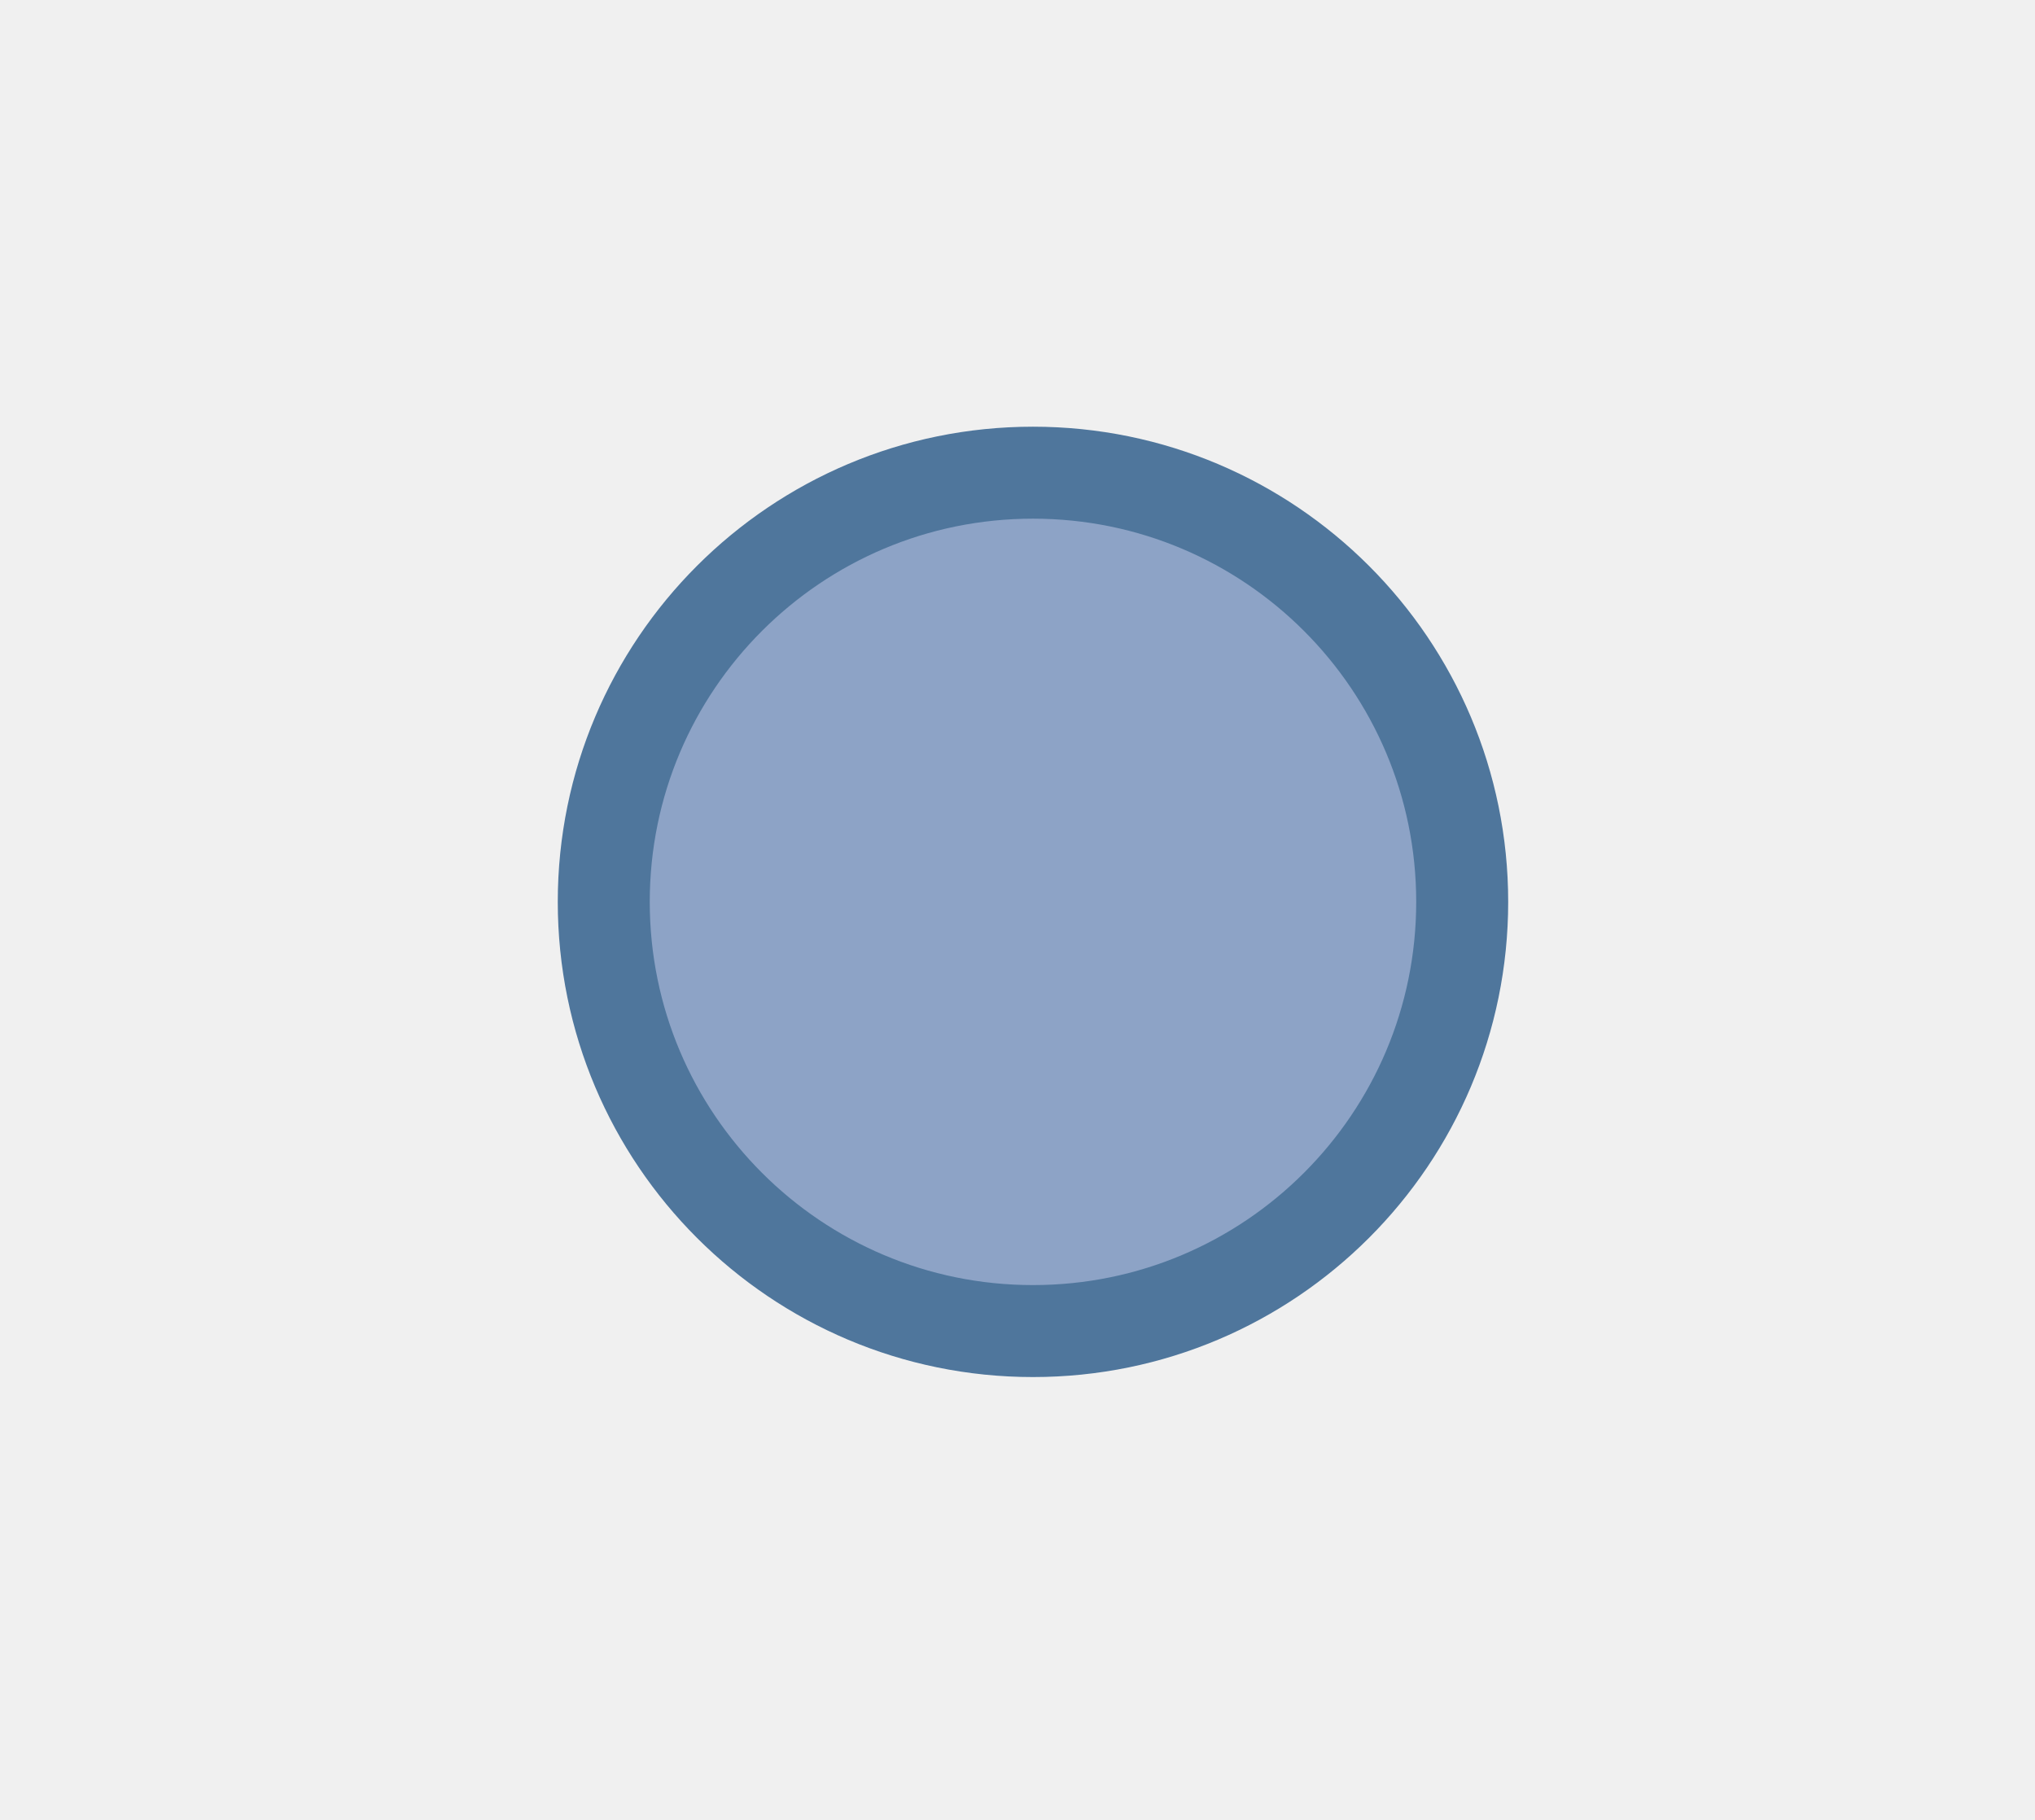
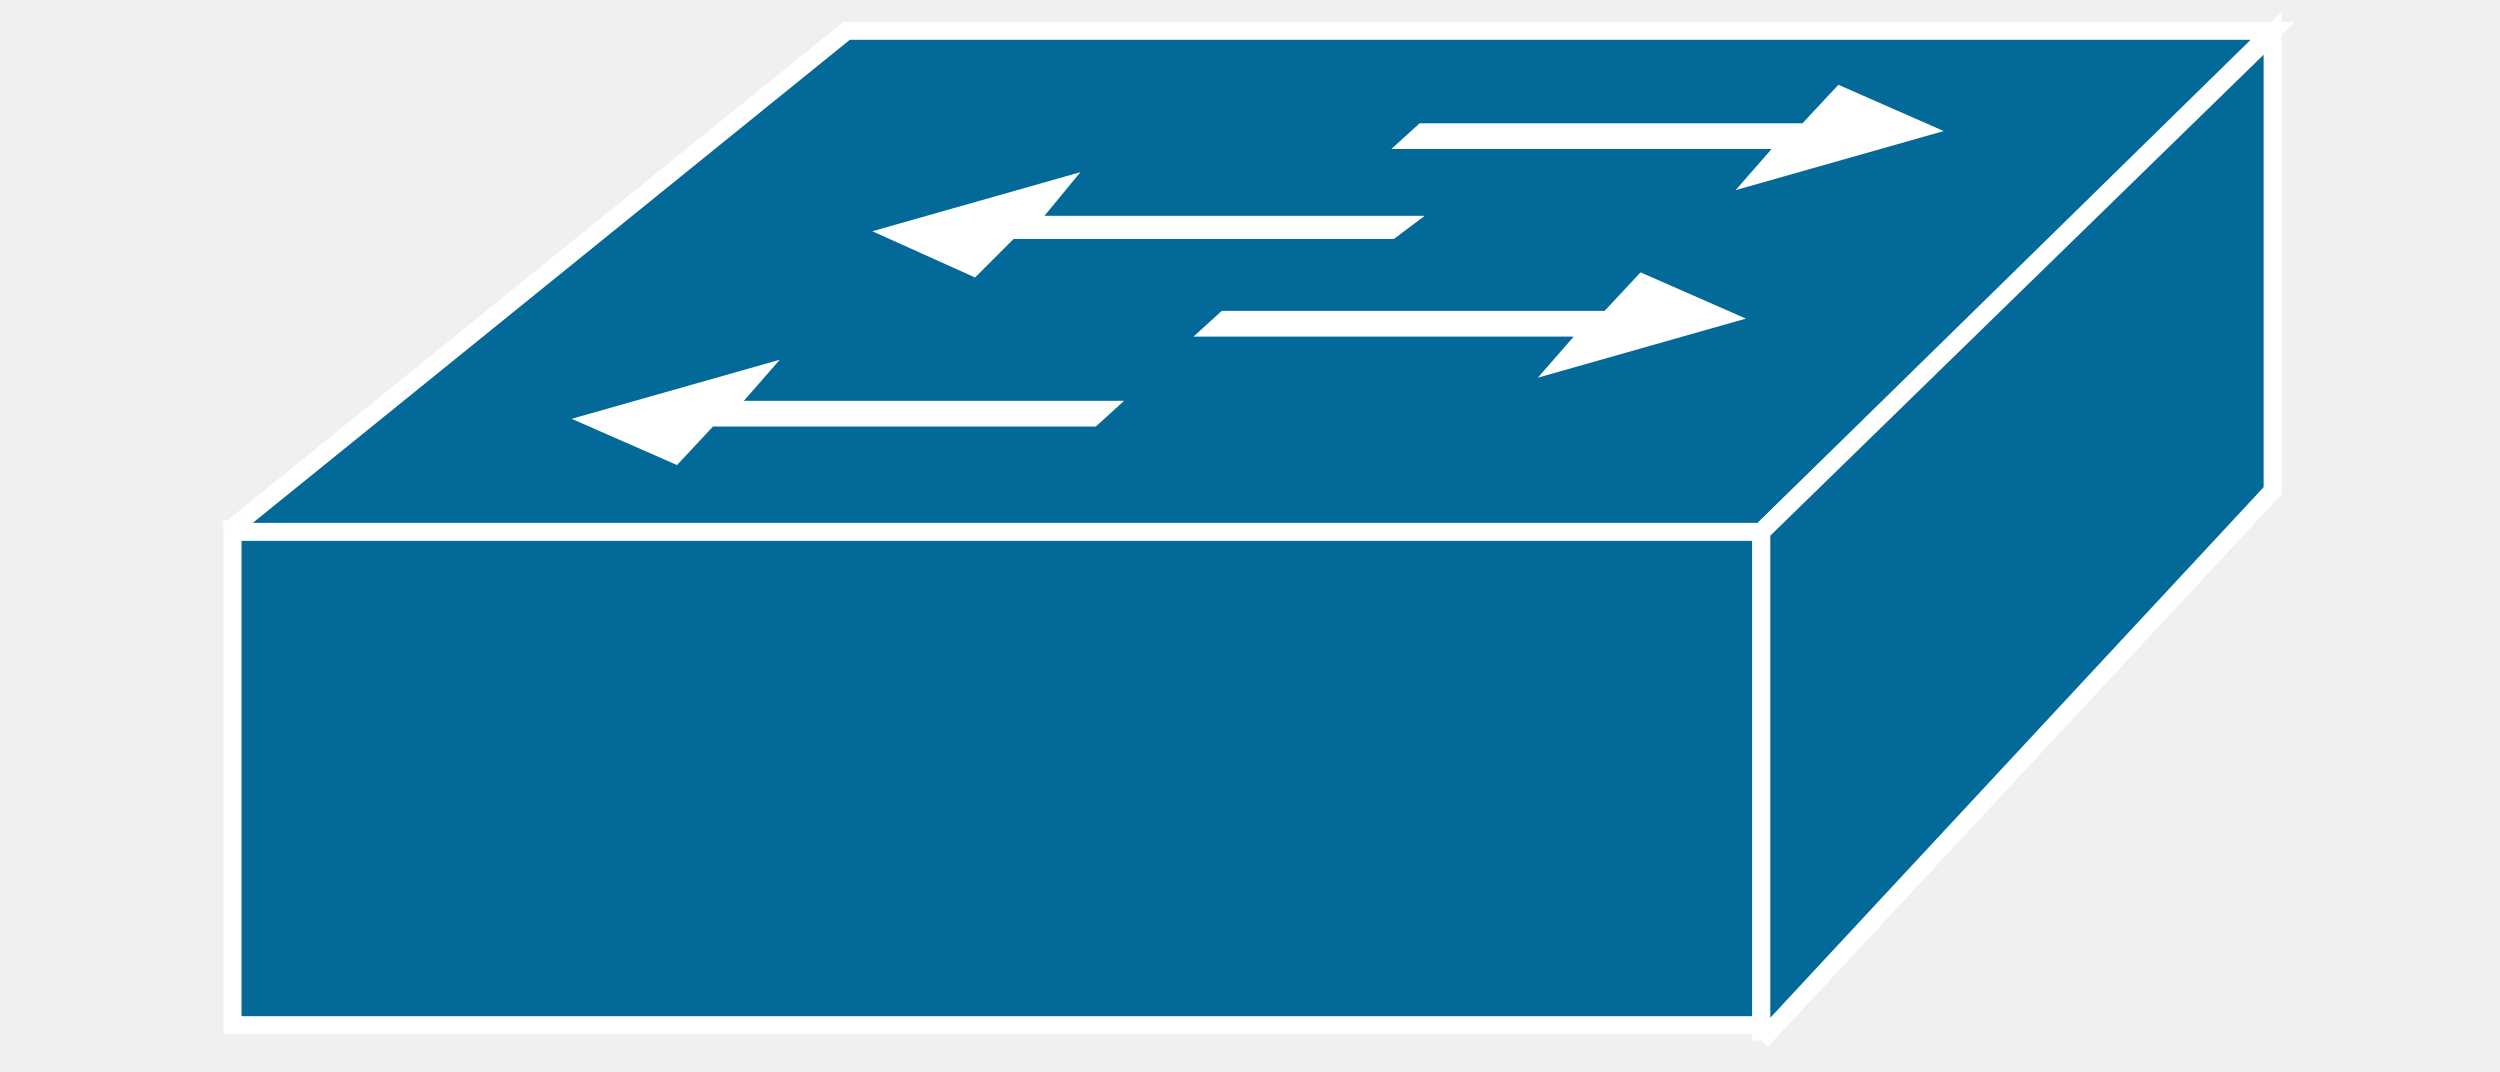
- <svg xmlns="http://www.w3.org/2000/svg" id="svg2988" version="1.1" width="39.737" height="35.525" xml:space="preserve">
-   <defs id="defs2992">
-     <clipPath clipPathUnits="userSpaceOnUse" id="clipPath3004">
-       <path d="m 0,4.234 317.906,0 0,279.766 -317.906,0 0,-279.766 z" id="path3006" />
-     </clipPath>
-   </defs>
-   <g id="g2996" transform="matrix(1.25,0,0,-1.25,0,35.525)">
-     <path style="fill:#8da3c6;fill-opacity:1;stroke:#4f769c;stroke-width:2;stroke-miterlimit:4;stroke-opacity:1;stroke-dasharray:none" id="path3767" d="m 20.773,13.999 a 9.333,9.333 0 1 1 -18.666,0 9.333,9.333 0 1 1 18.666,0 z" transform="matrix(0.7184187,0,0,-0.7184187,7.917887,24.38775)" />
+ <svg xmlns="http://www.w3.org/2000/svg" width="0.7in" height="0.3in" viewBox="-3 12786 820 417">
+   <g style="stroke-width:.025in; fill:none">
+     <polyline points="606,13185 606,12992 11,12992 11,13185 606,13185 " style="stroke:#036998;stroke-width:0; stroke-linejoin:miter; stroke-linecap:butt; fill:#036998; " />
+     <polyline points="606,13185 606,12992 11,12992 11,13185 606,13185 " style="stroke:#ffffff;stroke-width:7; stroke-linejoin:miter; stroke-linecap:butt; " />
+     <polyline points="9,12993 250,12798 805,12798 606,12993 9,12993 " style="stroke:#036998;stroke-width:0; stroke-linejoin:miter; stroke-linecap:butt; fill:#036998; " />
+     <polyline points="9,12993 250,12798 805,12798 606,12993 9,12993 " style="stroke:#ffffff;stroke-width:7; stroke-linejoin:miter; stroke-linecap:butt; " />
+     <polyline points="606,13191 805,12977 805,12799 606,12993 606,13191 " style="stroke:#036998;stroke-width:0; stroke-linejoin:miter; stroke-linecap:butt; fill:#036998; " />
+     <polyline points="606,13191 805,12977 805,12799 606,12993 606,13191 " style="stroke:#ffffff;stroke-width:7; stroke-linejoin:miter; stroke-linecap:butt; " />
+     <polyline points="358,12942 347,12952 198,12952 184,12967 143,12949 224,12926 210,12942 358,12942 " style="stroke:#ffffff;stroke-width:0; stroke-linejoin:miter; stroke-linecap:butt; fill:#ffffff; " />
+     <polyline points="475,12870 463,12879 315,12879 300,12894 260,12876 341,12853 327,12870 475,12870 " style="stroke:#ffffff;stroke-width:0; stroke-linejoin:miter; stroke-linecap:butt; fill:#ffffff; " />
+     <polyline points="385,12917 396,12907 545,12907 559,12892 600,12910 519,12933 533,12917 385,12917 " style="stroke:#ffffff;stroke-width:0; stroke-linejoin:miter; stroke-linecap:butt; fill:#ffffff; " />
+     <polyline points="462,12844 473,12834 622,12834 636,12819 677,12837 596,12860 610,12844 462,12844 " style="stroke:#ffffff;stroke-width:0; stroke-linejoin:miter; stroke-linecap:butt; fill:#ffffff; " />
  </g>
</svg>
